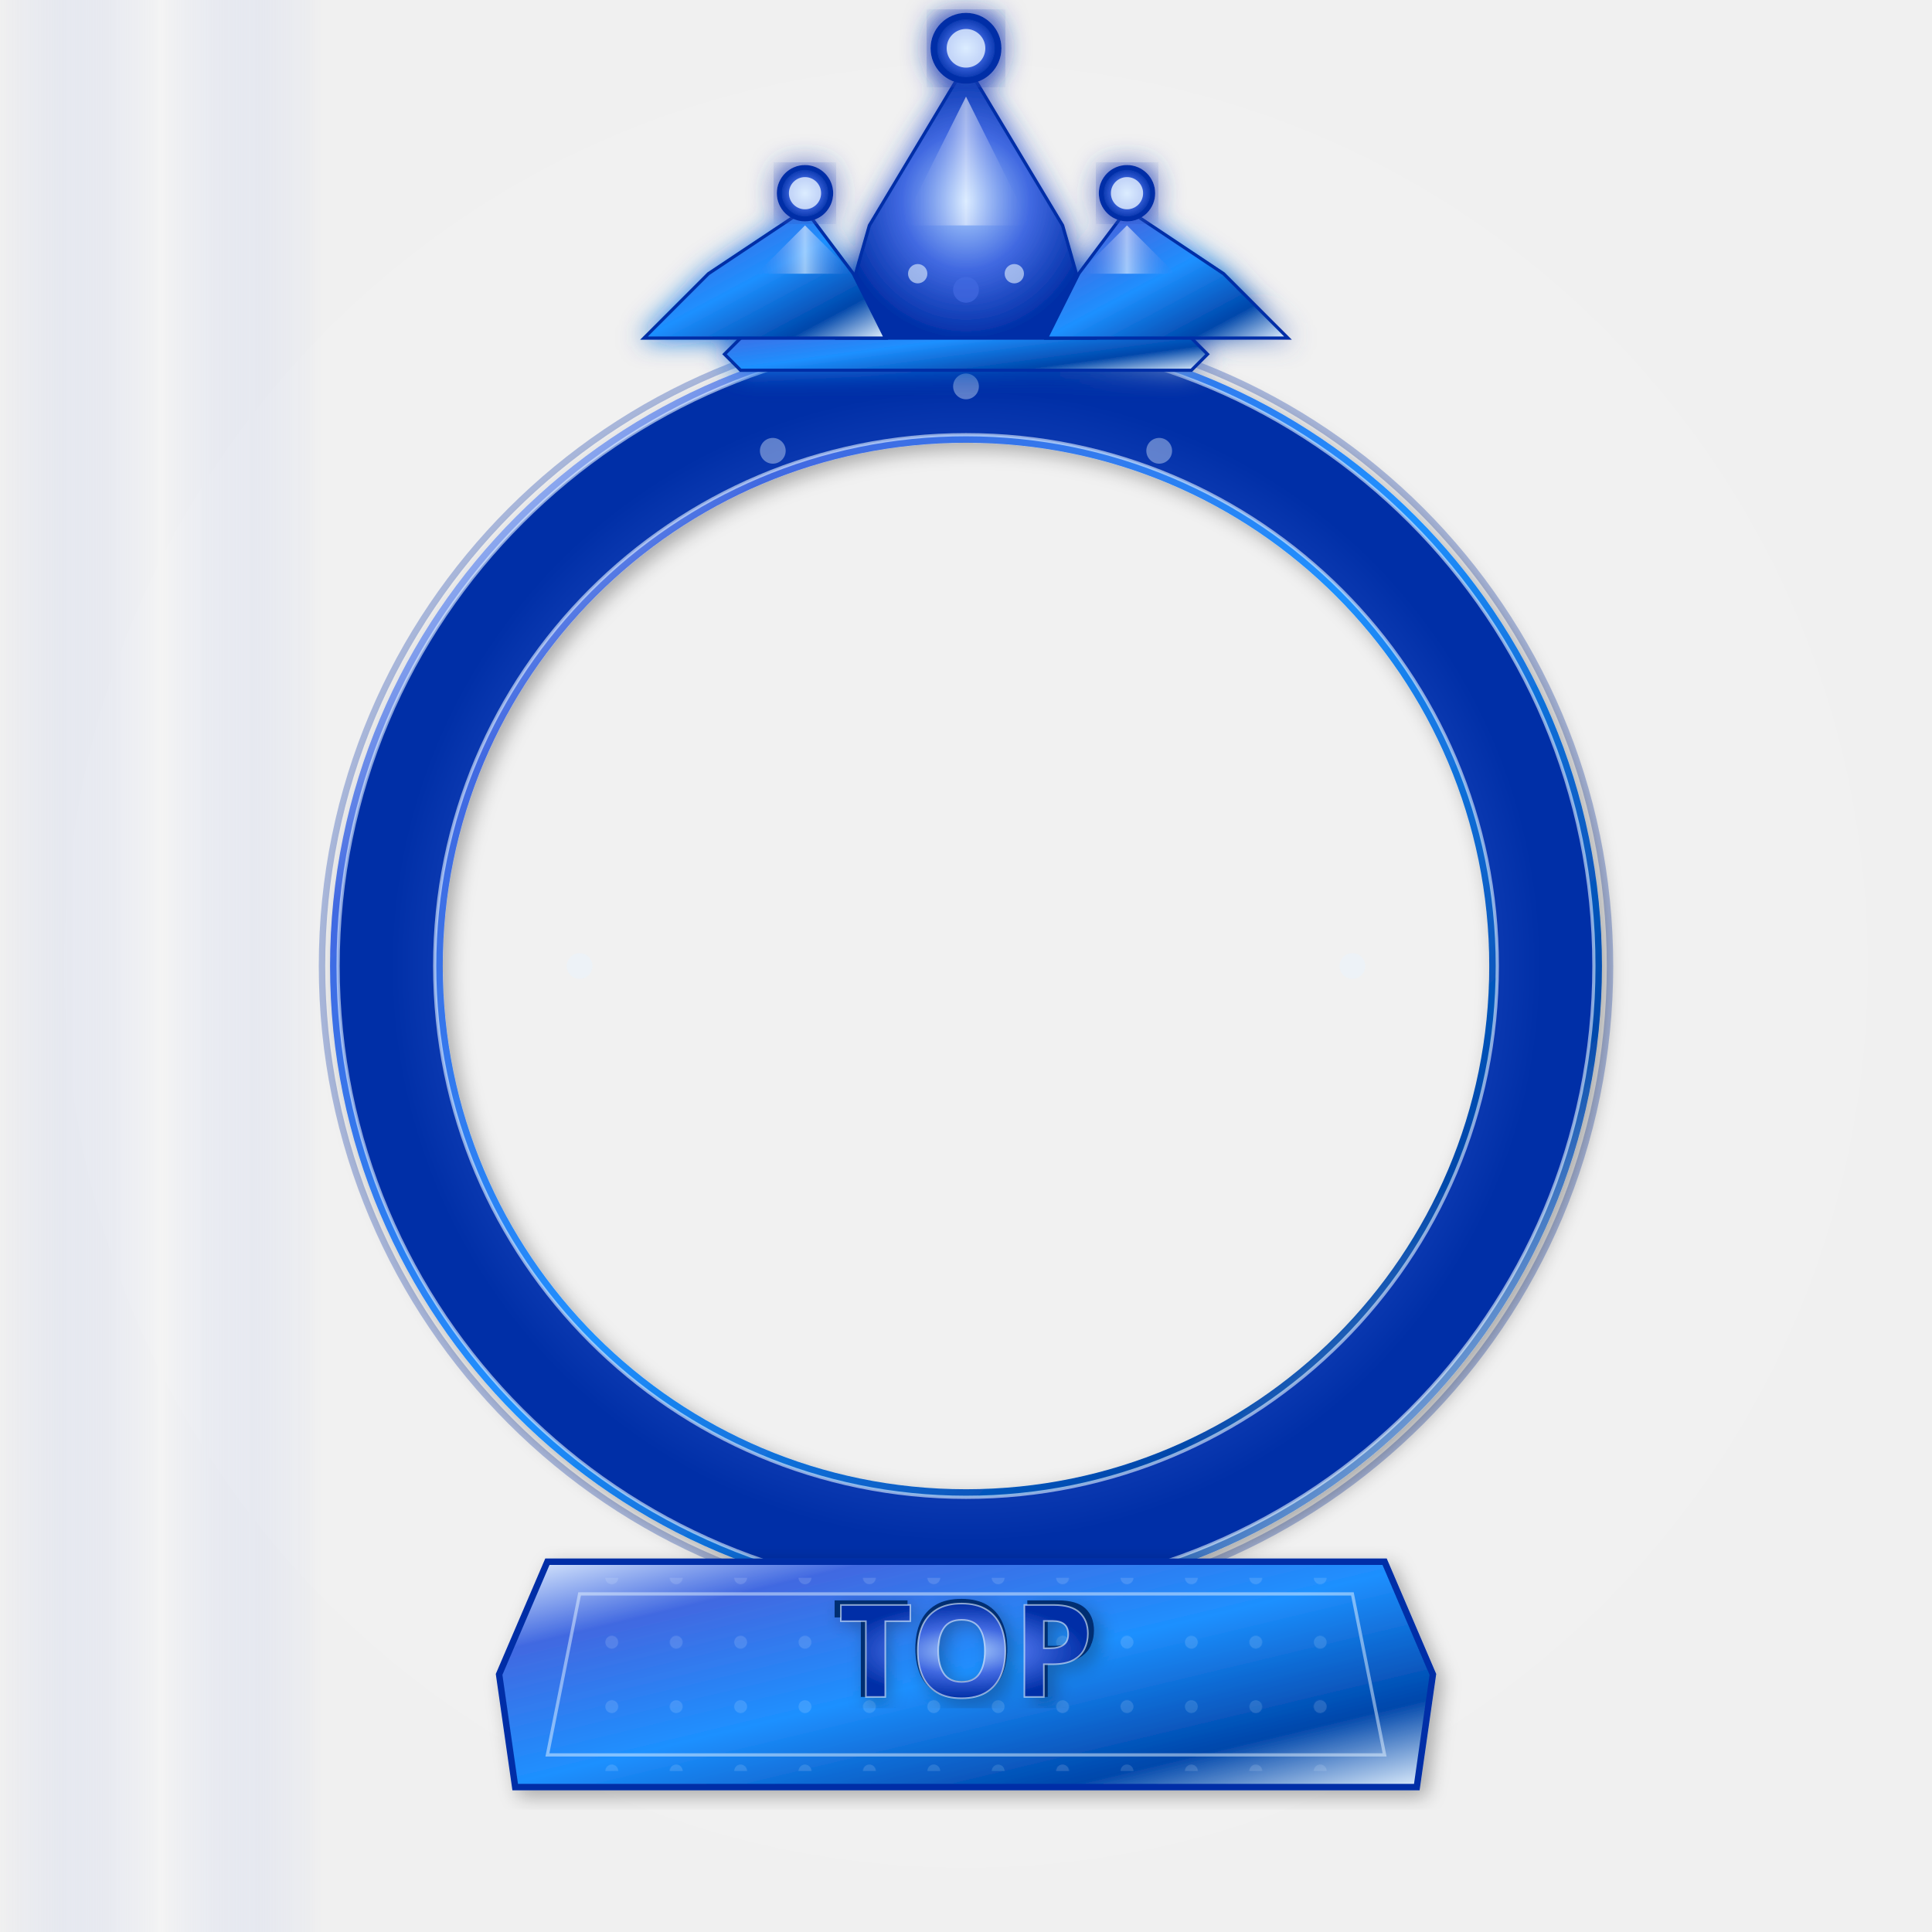
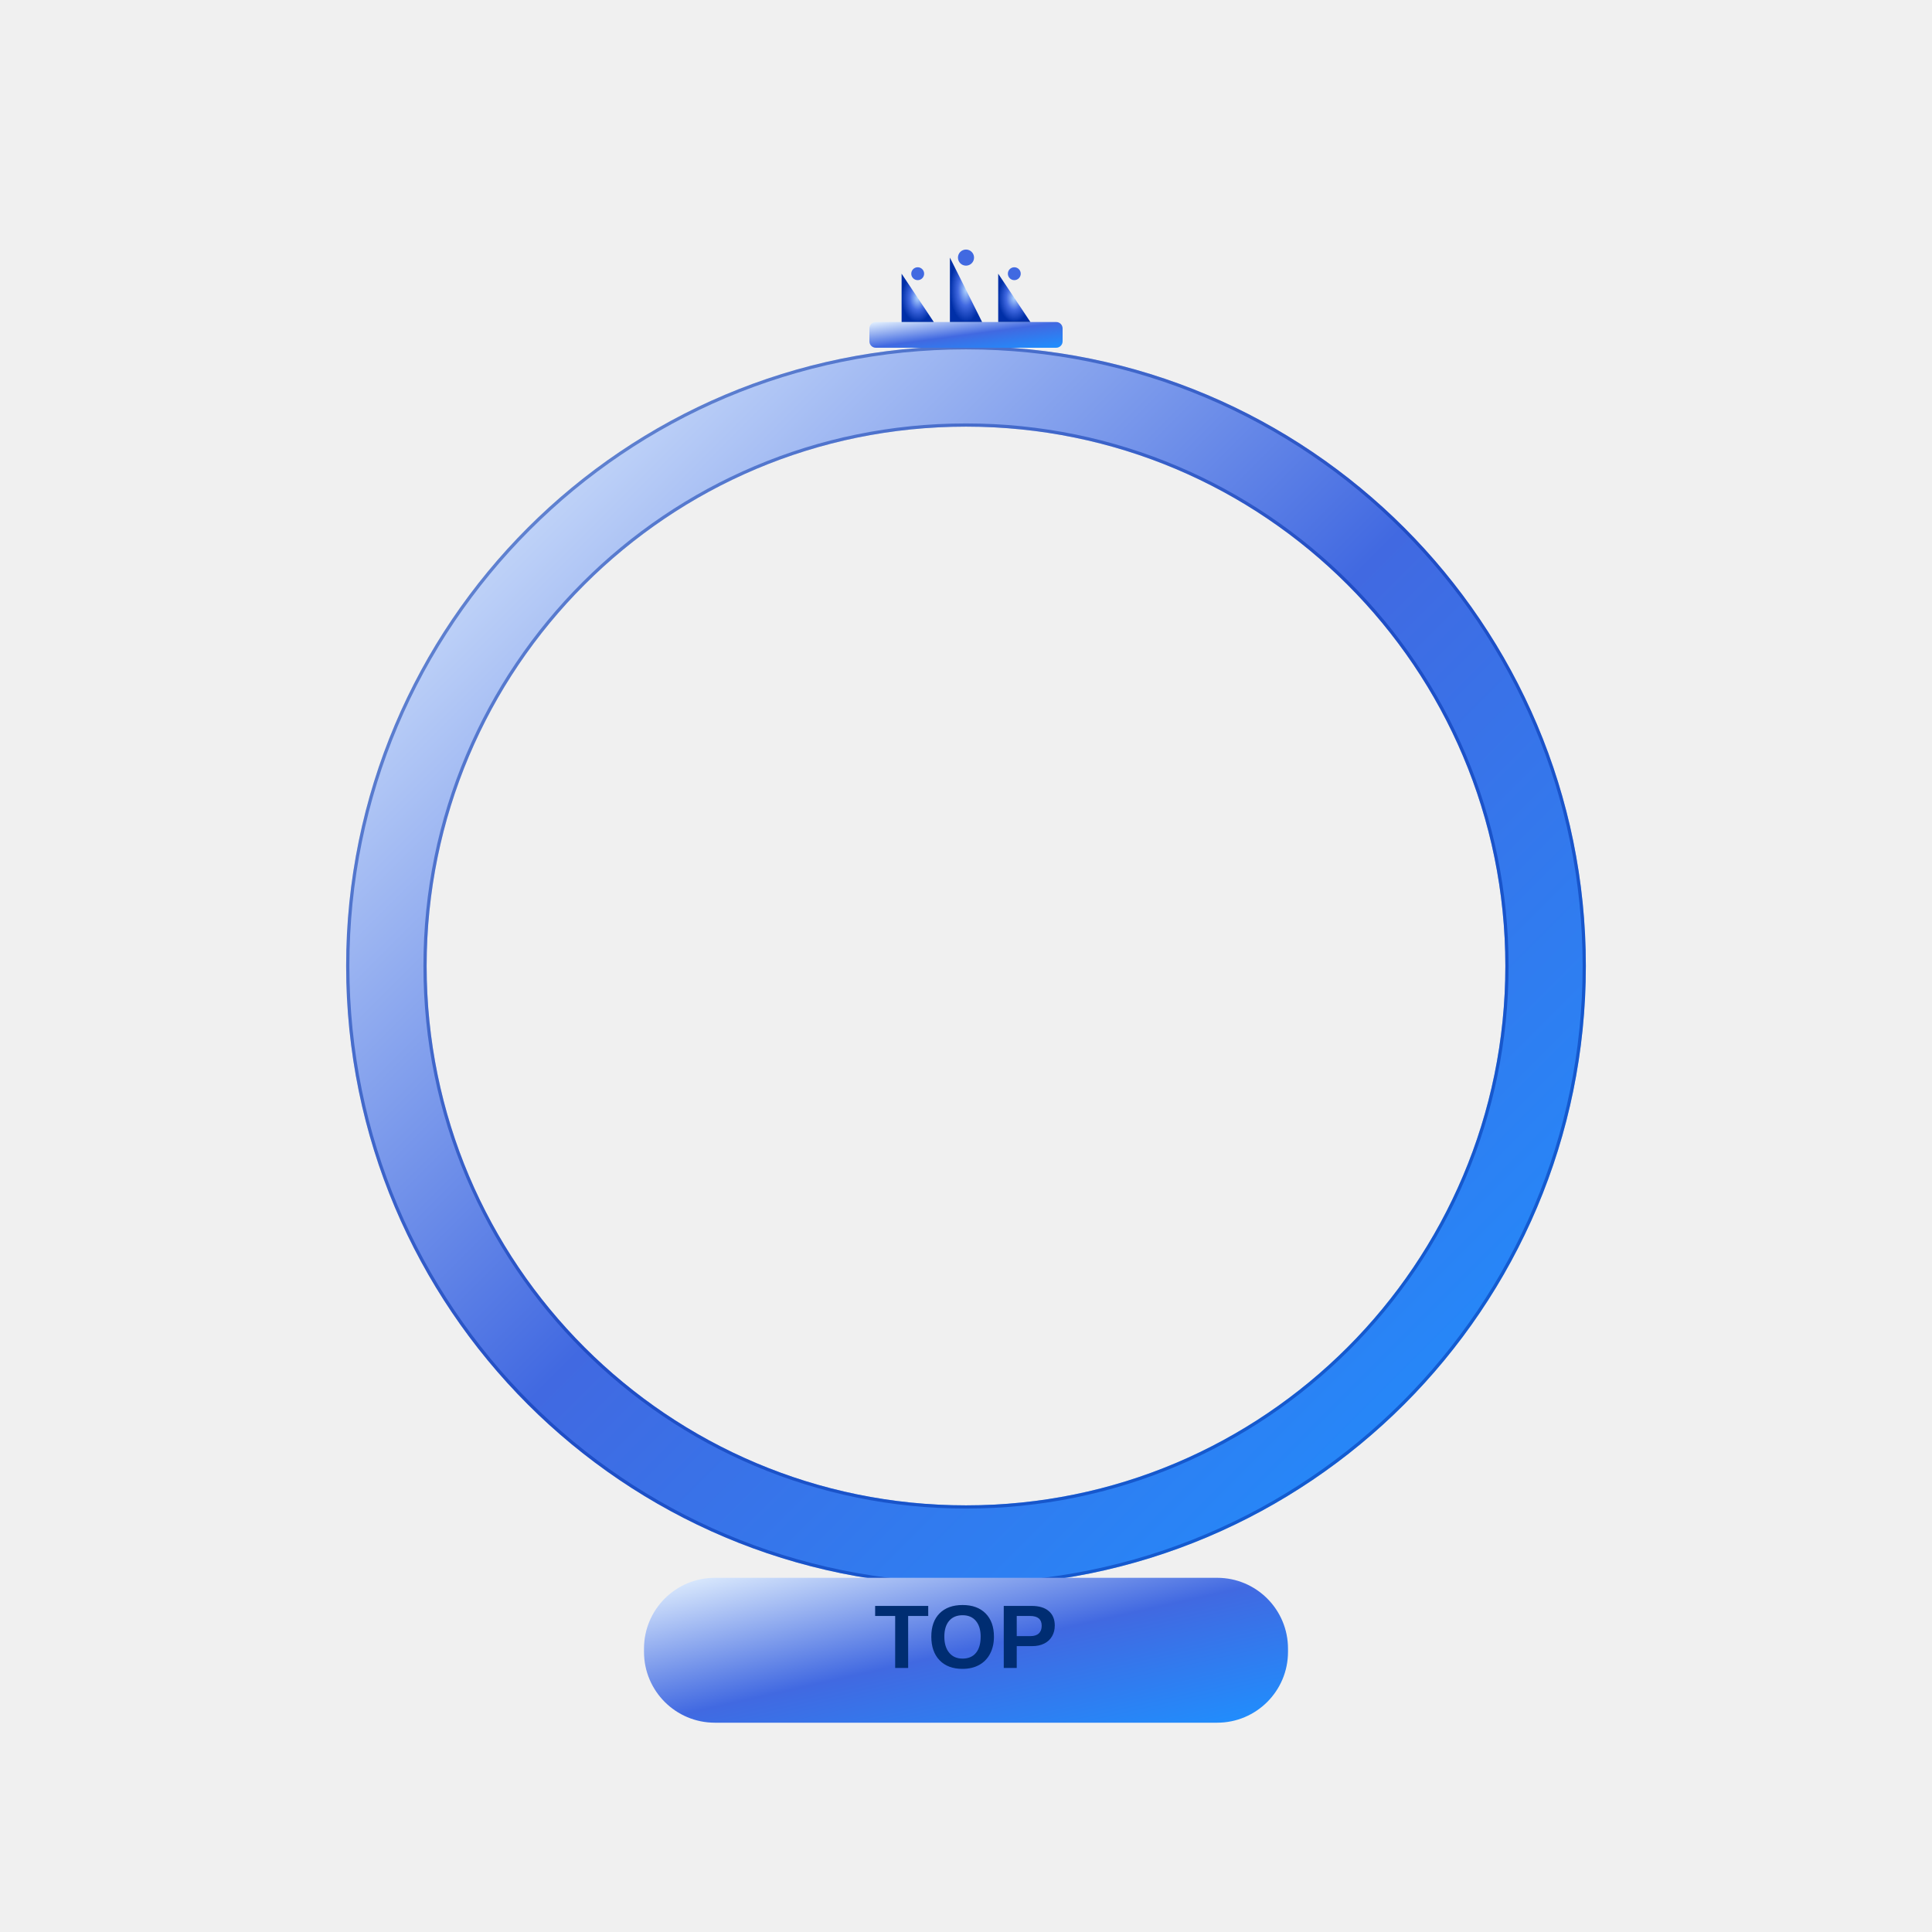
<svg xmlns="http://www.w3.org/2000/svg" width="600" height="600" viewBox="0 0 600 600">
  <defs>
    <linearGradient id="blueGradient1" x1="0" y1="0" x2="1" y2="1">
      <stop offset="0%" stop-color="#e6f3ff" />
-       <stop offset="20%" stop-color="#4169e1" />
-       <stop offset="50%" stop-color="#1e90ff" />
-       <stop offset="80%" stop-color="#0047ab" />
-       <stop offset="100%" stop-color="#e6f3ff" />
+       <stop offset="50%" stop-color="#4169e1" />
+       <stop offset="100%" stop-color="#1e90ff" />
    </linearGradient>
    <radialGradient id="blueRadial" cx="50%" cy="50%" r="50%">
      <stop offset="0%" stop-color="#b0d4ff" />
      <stop offset="50%" stop-color="#4169e1" />
      <stop offset="100%" stop-color="#002fa7" />
    </radialGradient>
-     <linearGradient id="blueShine" x1="0" y1="0" x2="1" y2="0">
-       <stop offset="0%" stop-color="#4169e1" stop-opacity="0" />
-       <stop offset="50%" stop-color="#ffffff" stop-opacity="0.8" />
-       <stop offset="100%" stop-color="#4169e1" stop-opacity="0" />
-     </linearGradient>
-     <filter id="glow">
-       <feGaussianBlur stdDeviation="4" result="coloredBlur" />
-       <feMerge>
-         <feMergeNode in="coloredBlur" />
-         <feMergeNode in="SourceGraphic" />
-       </feMerge>
-     </filter>
-     <filter id="shadow">
-       <feDropShadow dx="2" dy="2" stdDeviation="3" flood-opacity="0.3" />
-     </filter>
-     <pattern id="ornament" x="0" y="0" width="20" height="20" patternUnits="userSpaceOnUse">
-       <circle cx="10" cy="10" r="2" fill="#e6f3ff" opacity="0.5" />
-     </pattern>
  </defs>
-   <circle cx="300" cy="300" r="280" fill="#fff" opacity="0.1" />
-   <circle cx="300" cy="300" r="200" fill="none" stroke="#002fa7" stroke-width="2" opacity="0.3" />
-   <circle cx="300" cy="300" r="180" fill="none" stroke="url(#blueGradient1)" stroke-width="35" filter="url(#shadow)" />
-   <circle cx="300" cy="300" r="180" fill="none" stroke="url(#blueRadial)" stroke-width="30" />
-   <circle cx="300" cy="300" r="195" fill="none" stroke="#e6f3ff" stroke-width="1" opacity="0.6" />
-   <circle cx="300" cy="300" r="165" fill="none" stroke="#e6f3ff" stroke-width="1" opacity="0.6" />
-   <g opacity="0.4">
-     <circle cx="300" cy="120" r="4" fill="#e6f3ff" />
-     <circle cx="240" cy="140" r="4" fill="#e6f3ff" />
-     <circle cx="360" cy="140" r="4" fill="#e6f3ff" />
-     <circle cx="180" cy="300" r="4" fill="#e6f3ff" />
-     <circle cx="420" cy="300" r="4" fill="#e6f3ff" />
+   <circle cx="300" cy="300" r="180" fill="none" stroke="url(#blueGradient1)" stroke-width="25" />
+   <circle cx="300" cy="300" r="192" fill="none" stroke="#002fa7" stroke-width="1" opacity="0.5" />
+   <circle cx="300" cy="300" r="168" fill="none" stroke="#002fa7" stroke-width="1" opacity="0.5" />
+   <g>
+     <rect x="270" y="100" width="60" height="8" fill="url(#blueGradient1)" rx="2" />
+     <path d="M280,100 L280,85 L290,100" fill="url(#blueRadial)" />
+     <path d="M295,100 L295,80 L305,100" fill="url(#blueRadial)" />
+     <path d="M310,100 L310,85 L320,100" fill="url(#blueRadial)" />
+     <circle cx="285" cy="85" r="2" fill="#4169e1" />
+     <circle cx="300" cy="80" r="2.5" fill="#4169e1" />
+     <circle cx="315" cy="85" r="2" fill="#4169e1" />
  </g>
-   <g filter="url(#glow)">
-     <path d="M240,95 L360,95 L375,110 L370,115 L230,115 L225,110 Z" fill="url(#blueGradient1)" stroke="#002fa7" stroke-width="1" />
-     <rect x="240" y="100" width="120" height="5" fill="url(#ornament)" />
-     <path d="M300,20 L270,70 L260,105 L340,105 L330,70 Z" fill="url(#blueRadial)" stroke="#002fa7" stroke-width="1" />
-     <path d="M300,30 L280,70 L320,70 Z" fill="url(#blueShine)" opacity="0.7" />
-     <path d="M250,65 L220,85 L200,105 L275,105 L265,85 Z" fill="url(#blueGradient1)" stroke="#002fa7" stroke-width="1" />
-     <path d="M250,70 L235,85 L265,85 Z" fill="url(#blueShine)" opacity="0.7" />
-     <path d="M350,65 L380,85 L400,105 L325,105 L335,85 Z" fill="url(#blueGradient1)" stroke="#002fa7" stroke-width="1" />
-     <path d="M350,70 L365,85 L335,85 Z" fill="url(#blueShine)" opacity="0.7" />
-     <circle cx="300" cy="15" r="10" fill="url(#blueRadial)" stroke="#002fa7" stroke-width="2" filter="url(#glow)" />
-     <circle cx="300" cy="15" r="6" fill="#e6f3ff" opacity="0.8" />
-     <circle cx="250" cy="60" r="8" fill="url(#blueRadial)" stroke="#002fa7" stroke-width="1.5" filter="url(#glow)" />
-     <circle cx="250" cy="60" r="5" fill="#e6f3ff" opacity="0.8" />
-     <circle cx="350" cy="60" r="8" fill="url(#blueRadial)" stroke="#002fa7" stroke-width="1.5" filter="url(#glow)" />
-     <circle cx="350" cy="60" r="5" fill="#e6f3ff" opacity="0.8" />
-     <circle cx="285" cy="85" r="3" fill="#e6f3ff" opacity="0.6" />
-     <circle cx="315" cy="85" r="3" fill="#e6f3ff" opacity="0.6" />
-     <circle cx="300" cy="90" r="4" fill="#4169e1" opacity="0.7" />
+   <g>
+     <rect x="200" y="490" width="200" height="45" rx="22" fill="url(#blueGradient1)" />
+     <text x="300" y="518" text-anchor="middle" fill="#002d72" font-size="28" font-family="Arial" font-weight="bold">TOP</text>
  </g>
-   <g filter="url(#shadow)">
-     <path d="M170,485 L430,485 L445,520 L440,555 L160,555 L155,520 Z" fill="url(#blueGradient1)" stroke="#002fa7" stroke-width="2" />
-     <rect x="175" y="490" width="250" height="60" fill="url(#ornament)" opacity="0.3" />
-     <path d="M180,495 L420,495 L430,545 L170,545 Z" fill="none" stroke="#e6f3ff" stroke-width="1" opacity="0.5" />
-     <text x="300" y="527" text-anchor="middle" fill="#002d72" font-size="42" font-family="Arial Black" font-weight="bold" filter="url(#shadow)">TOP</text>
-     <text x="300" y="527" text-anchor="middle" fill="url(#blueRadial)" font-size="40" font-family="Arial Black" font-weight="bold">TOP</text>
-     <text x="300" y="527" text-anchor="middle" fill="none" stroke="#e6f3ff" stroke-width="0.5" font-size="40" font-family="Arial Black" font-weight="bold" opacity="0.6">TOP</text>
-   </g>
-   <rect x="0" y="0" width="100" height="600" fill="url(#blueShine)" opacity="0.3">
-     <animateTransform attributeName="transform" type="translate" from="-100 0" to="700 0" dur="3s" repeatCount="indefinite" />
-   </rect>
</svg>
